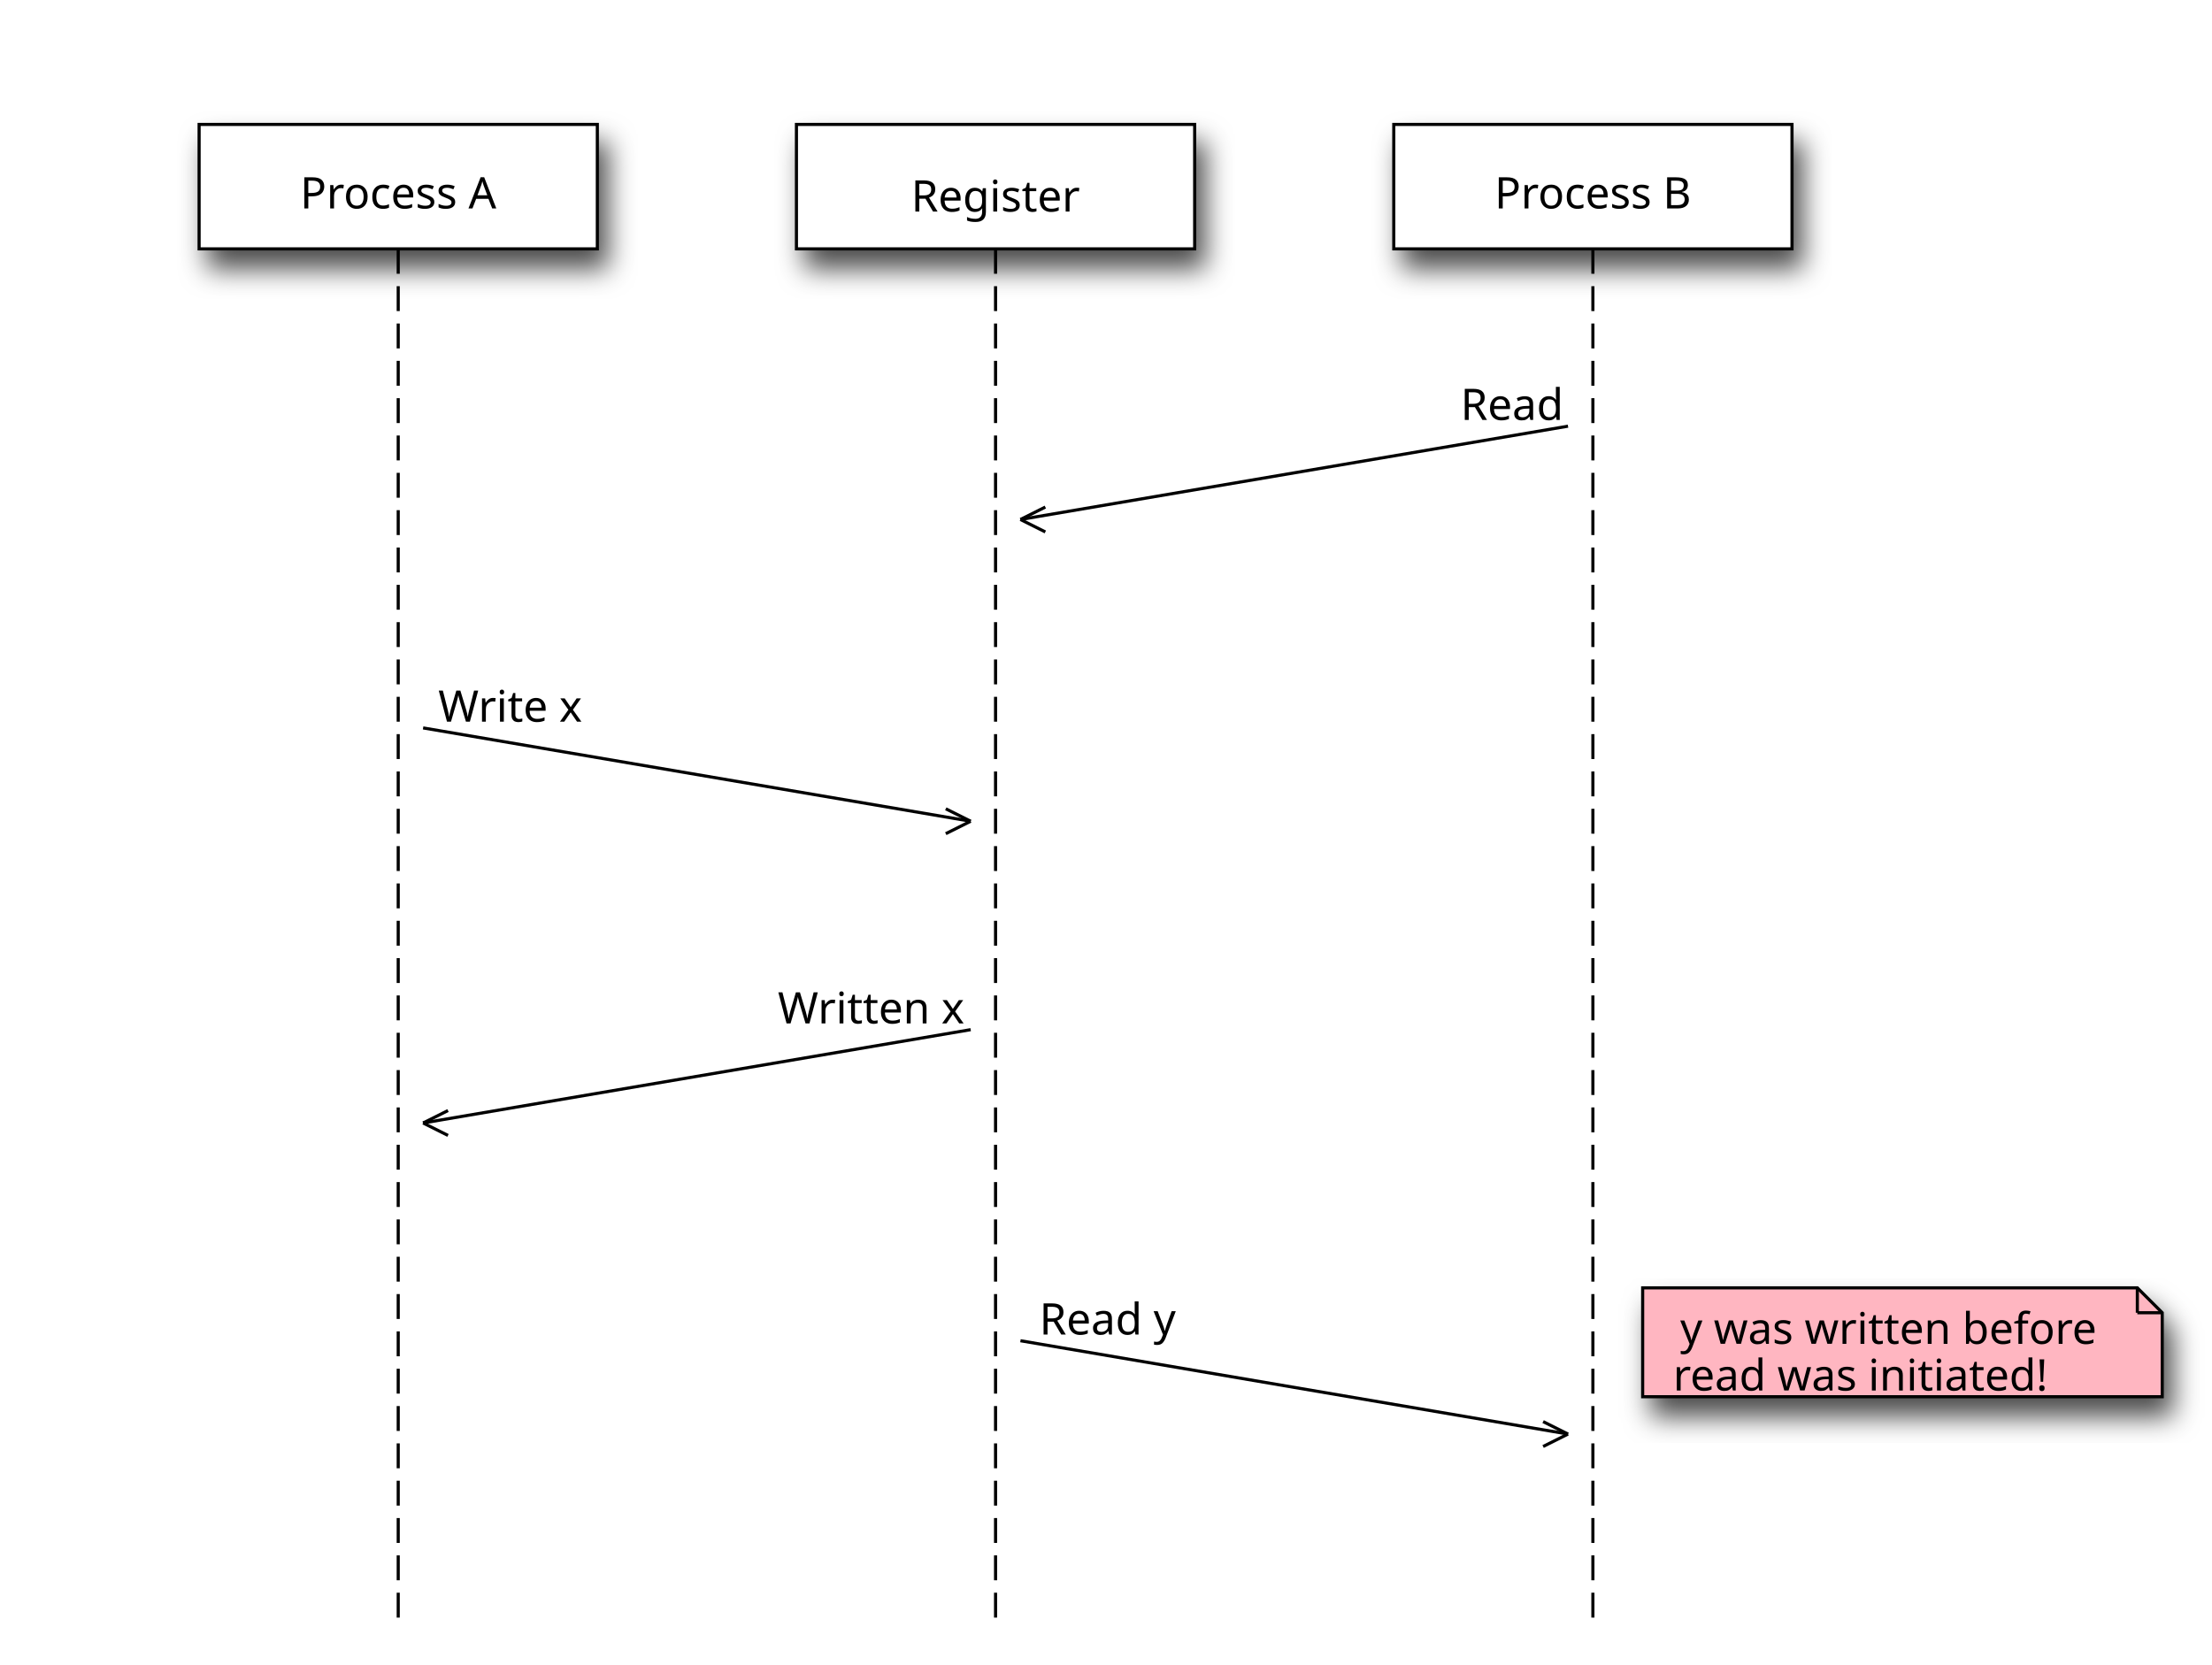
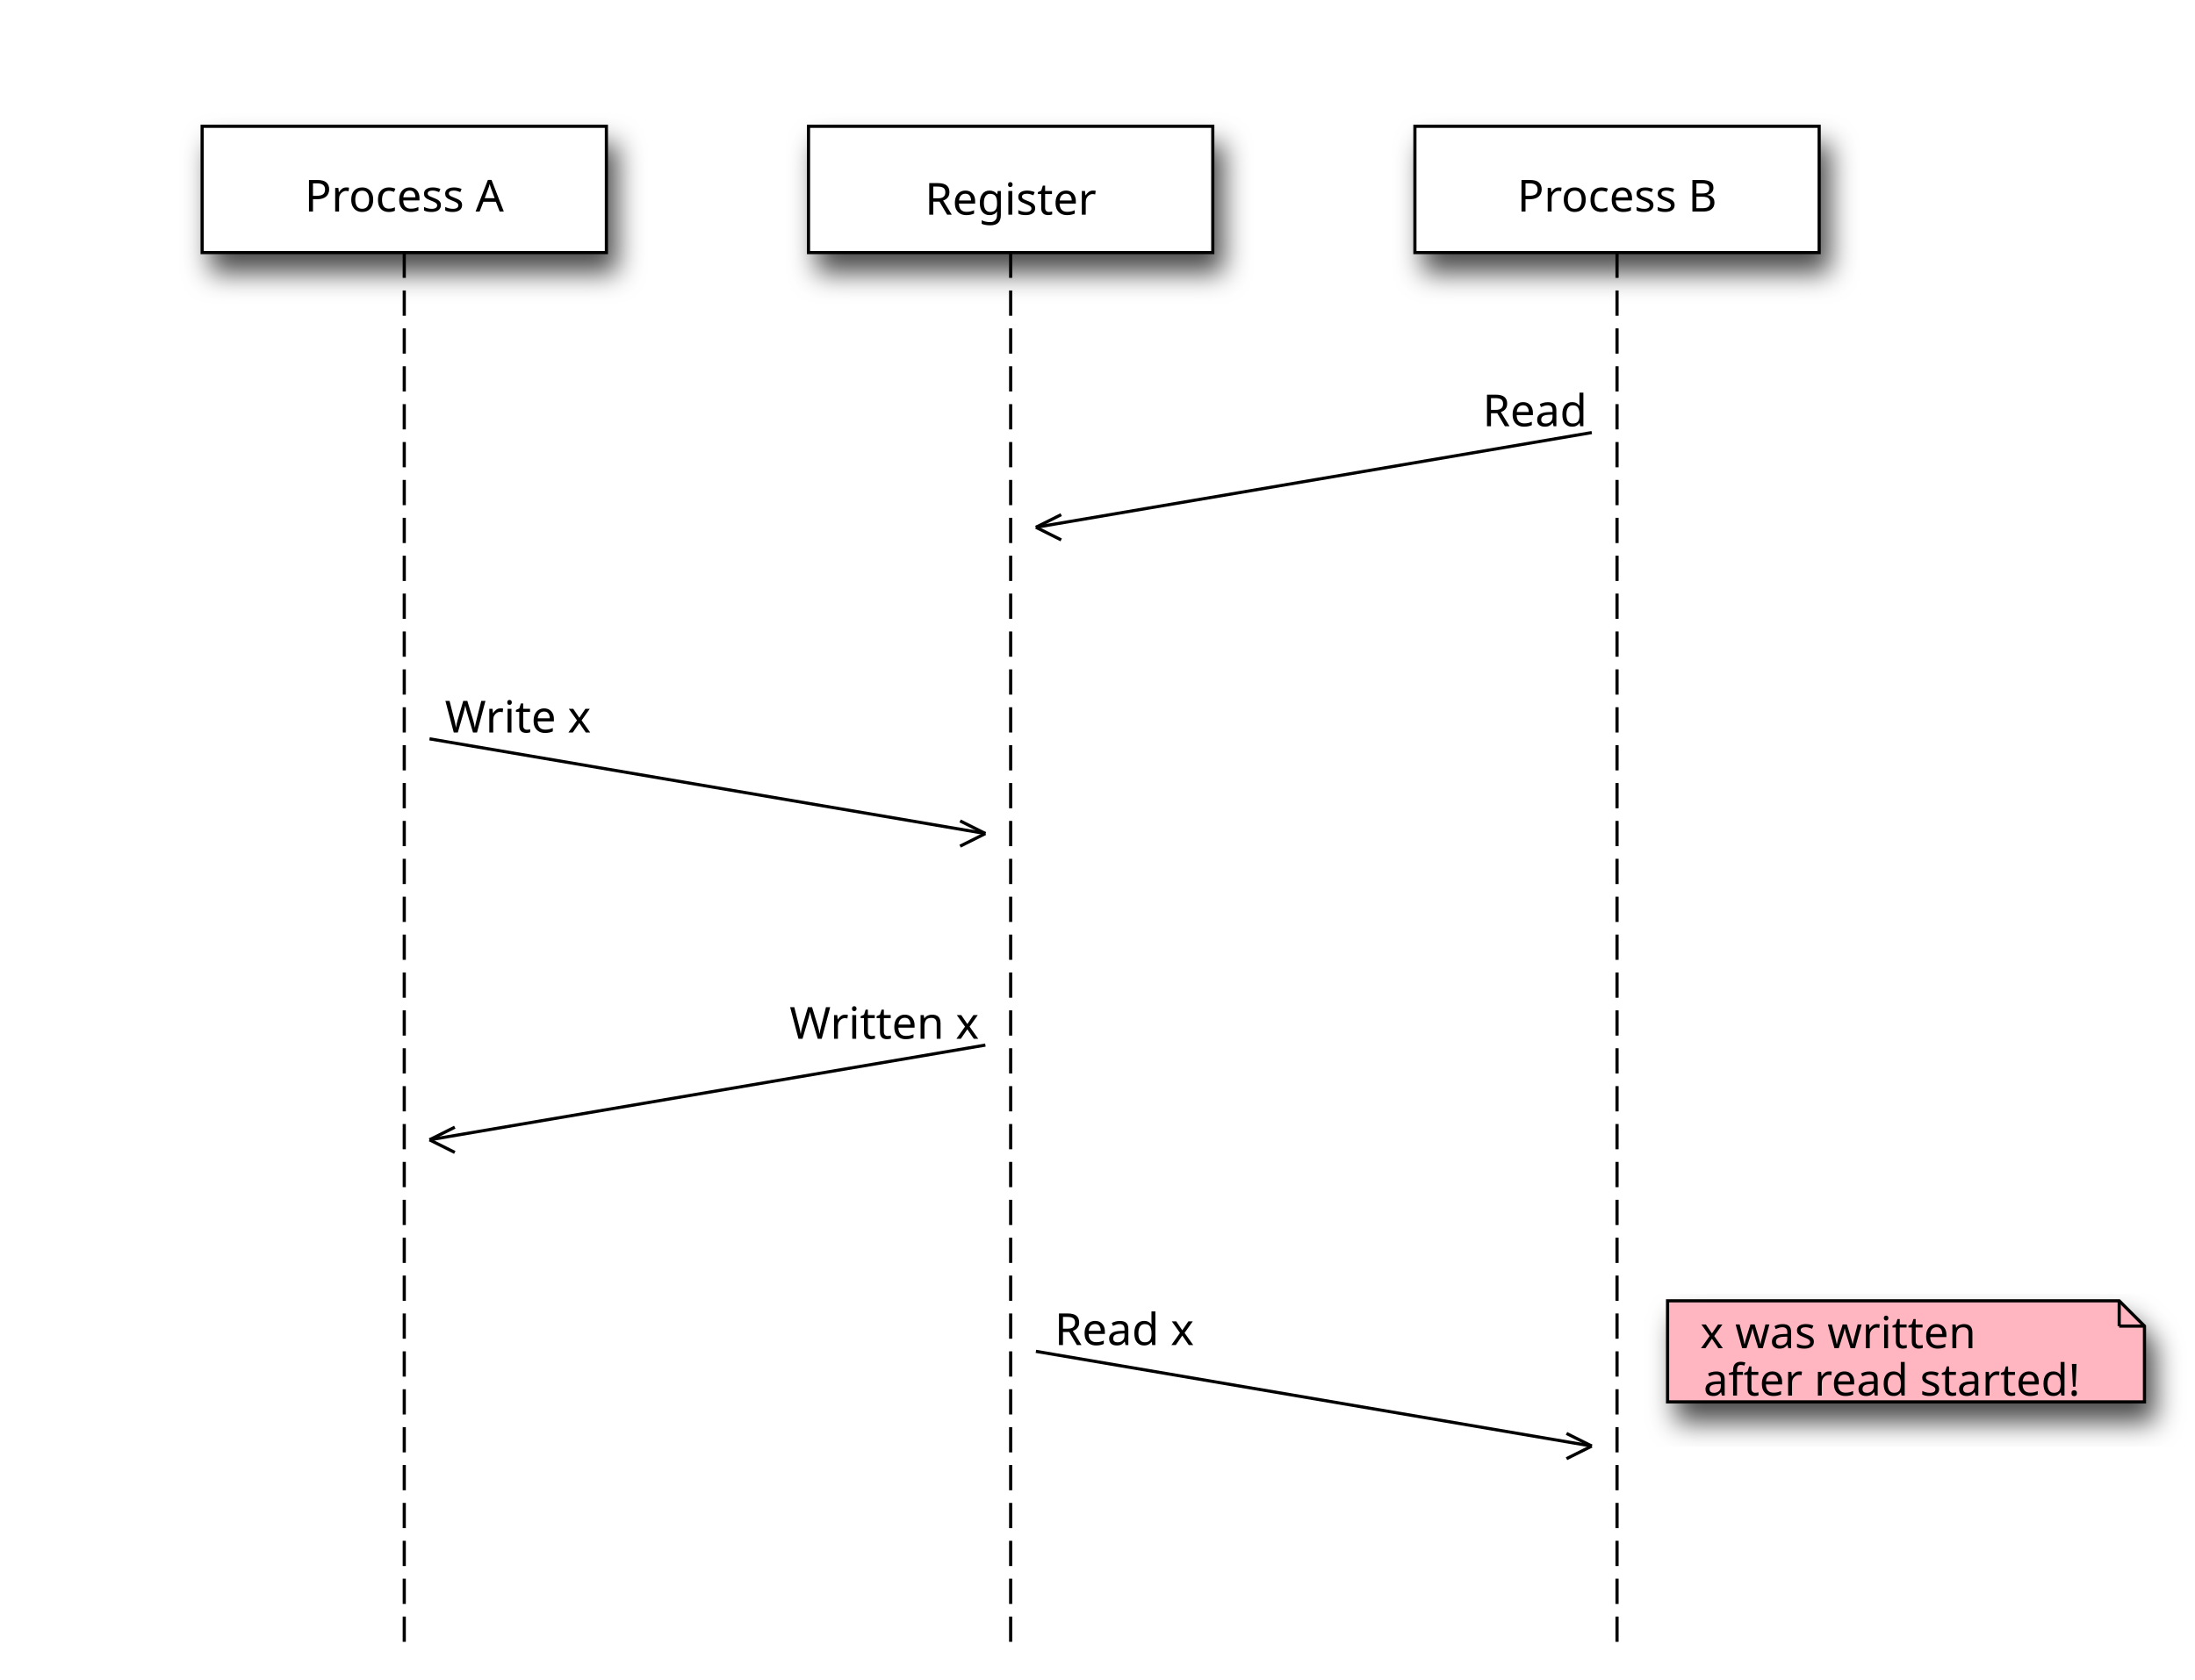
- <svg xmlns="http://www.w3.org/2000/svg" viewBox="0 0 711 535">
+ <svg xmlns="http://www.w3.org/2000/svg" viewBox="0 0 695 532">
  <defs id="defs_block">
    <filter height="1.504" id="filter_blur" width="1.157" x="-0.079" y="-0.252">
      <feGaussianBlur id="feGaussianBlur3780" stdDeviation="4.2" />
    </filter>
  </defs>
-   <polygon fill="rgb(0,0,0)" points="531,420 690,420 698,428 698,455 531,455 531,420" stroke="rgb(0,0,0)" style="filter:url(#filter_blur);opacity:0.7;fill-opacity:1" />
+   <polygon fill="rgb(0,0,0)" points="531,418 674,418 682,426 682,450 531,450 531,418" stroke="rgb(0,0,0)" style="filter:url(#filter_blur);opacity:0.7;fill-opacity:1" />
  <rect fill="rgb(0,0,0)" height="40" stroke="rgb(0,0,0)" style="filter:url(#filter_blur);opacity:0.7;fill-opacity:1" width="128" x="67" y="46" />
  <rect fill="rgb(0,0,0)" height="40" stroke="rgb(0,0,0)" style="filter:url(#filter_blur);opacity:0.7;fill-opacity:1" width="128" x="259" y="46" />
  <rect fill="rgb(0,0,0)" height="40" stroke="rgb(0,0,0)" style="filter:url(#filter_blur);opacity:0.7;fill-opacity:1" width="128" x="451" y="46" />
-   <path d="M 128 80 L 128 523" fill="none" stroke="rgb(0,0,0)" stroke-dasharray="8 4" />
-   <path d="M 320 80 L 320 523" fill="none" stroke="rgb(0,0,0)" stroke-dasharray="8 4" />
-   <path d="M 512 80 L 512 523" fill="none" stroke="rgb(0,0,0)" stroke-dasharray="8 4" />
+   <path d="M 128 80 L 128 520" fill="none" stroke="rgb(0,0,0)" stroke-dasharray="8 4" />
+   <path d="M 320 80 L 320 520" fill="none" stroke="rgb(0,0,0)" stroke-dasharray="8 4" />
+   <path d="M 512 80 L 512 520" fill="none" stroke="rgb(0,0,0)" stroke-dasharray="8 4" />
  <rect fill="rgb(255,255,255)" height="40" stroke="rgb(0,0,0)" width="128" x="64" y="40" />
  <text fill="rgb(0,0,0)" font-family="sans-serif" font-size="14" font-style="normal" font-weight="normal" text-anchor="middle" textLength="72" x="128" y="67">Process A</text>
  <rect fill="rgb(255,255,255)" height="40" stroke="rgb(0,0,0)" width="128" x="256" y="40" />
  <text fill="rgb(0,0,0)" font-family="sans-serif" font-size="14" font-style="normal" font-weight="normal" text-anchor="middle" textLength="57" x="320" y="68">Register</text>
  <rect fill="rgb(255,255,255)" height="40" stroke="rgb(0,0,0)" width="128" x="448" y="40" />
  <text fill="rgb(0,0,0)" font-family="sans-serif" font-size="14" font-style="normal" font-weight="normal" text-anchor="middle" textLength="71" x="512" y="67">Process B</text>
  <path d="M 328 167 L 504 137" fill="none" stroke="rgb(0,0,0)" />
  <path d="M 336 163 L 328 167" fill="none" stroke="rgb(0,0,0)" />
  <path d="M 328 167 L 336 171" fill="none" stroke="rgb(0,0,0)" />
  <path d="M 136 234 L 312 264" fill="none" stroke="rgb(0,0,0)" />
  <path d="M 304 260 L 312 264" fill="none" stroke="rgb(0,0,0)" />
  <path d="M 312 264 L 304 268" fill="none" stroke="rgb(0,0,0)" />
  <path d="M 136 361 L 312 331" fill="none" stroke="rgb(0,0,0)" />
  <path d="M 144 357 L 136 361" fill="none" stroke="rgb(0,0,0)" />
  <path d="M 136 361 L 144 365" fill="none" stroke="rgb(0,0,0)" />
-   <path d="M 328 431 L 504 461" fill="none" stroke="rgb(0,0,0)" />
-   <path d="M 496 457 L 504 461" fill="none" stroke="rgb(0,0,0)" />
-   <path d="M 504 461 L 496 465" fill="none" stroke="rgb(0,0,0)" />
-   <polygon fill="rgb(255,182,193)" points="528,414 687,414 695,422 695,449 528,449 528,414" stroke="rgb(0,0,0)" />
-   <path d="M 687 414 L 687 422" fill="none" stroke="rgb(0,0,0)" />
-   <path d="M 687 422 L 695 422" fill="none" stroke="rgb(0,0,0)" />
-   <text fill="rgb(0,0,0)" font-family="sans-serif" font-size="14" font-style="normal" font-weight="normal" text-anchor="middle" textLength="143" x="607" y="432">y was written before</text>
-   <text fill="rgb(0,0,0)" font-family="sans-serif" font-size="14" font-style="normal" font-weight="normal" text-anchor="middle" textLength="125" x="598" y="447">read was initiated!</text>
+   <path d="M 328 428 L 504 458" fill="none" stroke="rgb(0,0,0)" />
+   <path d="M 496 454 L 504 458" fill="none" stroke="rgb(0,0,0)" />
+   <path d="M 504 458 L 496 462" fill="none" stroke="rgb(0,0,0)" />
+   <polygon fill="rgb(255,182,193)" points="528,412 671,412 679,420 679,444 528,444 528,412" stroke="rgb(0,0,0)" />
+   <path d="M 671 412 L 671 420" fill="none" stroke="rgb(0,0,0)" />
+   <path d="M 671 420 L 679 420" fill="none" stroke="rgb(0,0,0)" />
+   <text fill="rgb(0,0,0)" font-family="sans-serif" font-size="14" font-style="normal" font-weight="normal" text-anchor="middle" textLength="92" x="582" y="427">x was written</text>
+   <text fill="rgb(0,0,0)" font-family="sans-serif" font-size="14" font-style="normal" font-weight="normal" text-anchor="middle" textLength="127" x="599" y="442">after read started!</text>
  <text fill="rgb(0,0,0)" font-family="sans-serif" font-size="14" font-style="normal" font-weight="normal" text-anchor="middle" textLength="35" x="486" y="135">Read</text>
  <text fill="rgb(0,0,0)" font-family="sans-serif" font-size="14" font-style="normal" font-weight="normal" text-anchor="middle" textLength="49" x="164" y="232">Write x</text>
  <text fill="rgb(0,0,0)" font-family="sans-serif" font-size="14" font-style="normal" font-weight="normal" text-anchor="middle" textLength="63" x="280" y="329">Written x</text>
-   <text fill="rgb(0,0,0)" font-family="sans-serif" font-size="14" font-style="normal" font-weight="normal" text-anchor="middle" textLength="48" x="356" y="429">Read y</text>
+   <text fill="rgb(0,0,0)" font-family="sans-serif" font-size="14" font-style="normal" font-weight="normal" text-anchor="middle" textLength="48" x="356" y="426">Read x</text>
</svg>
